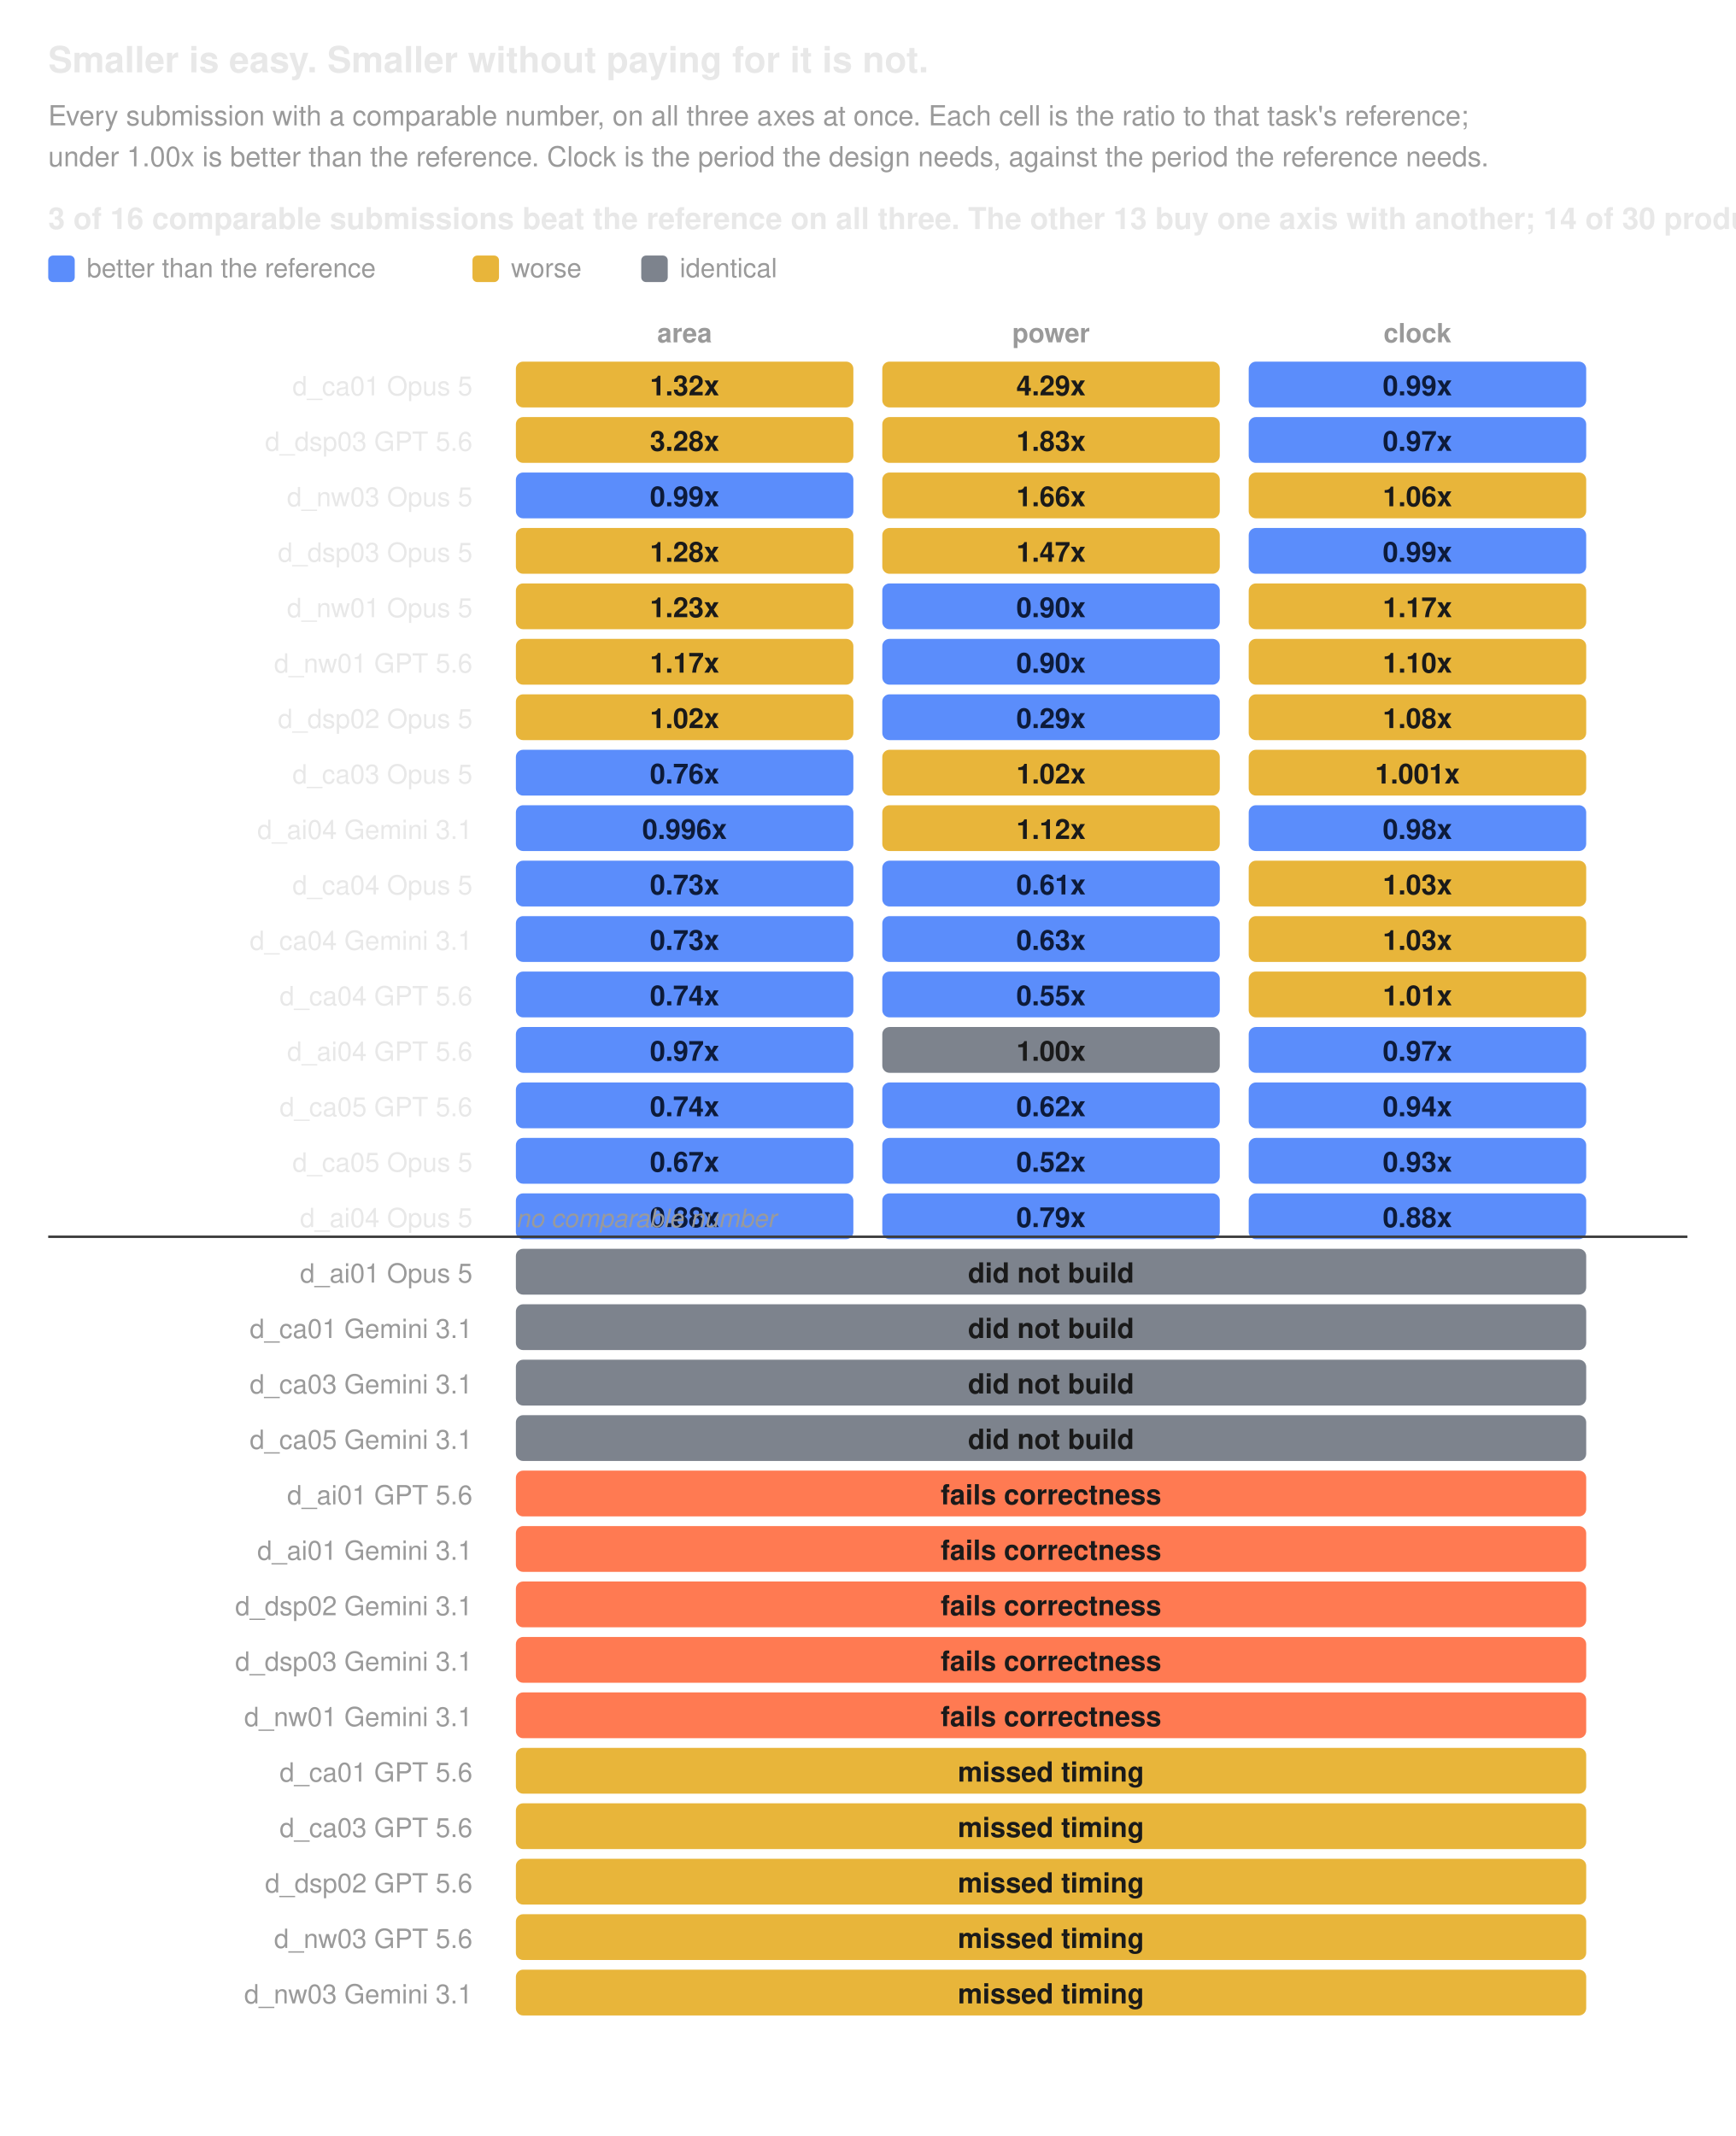
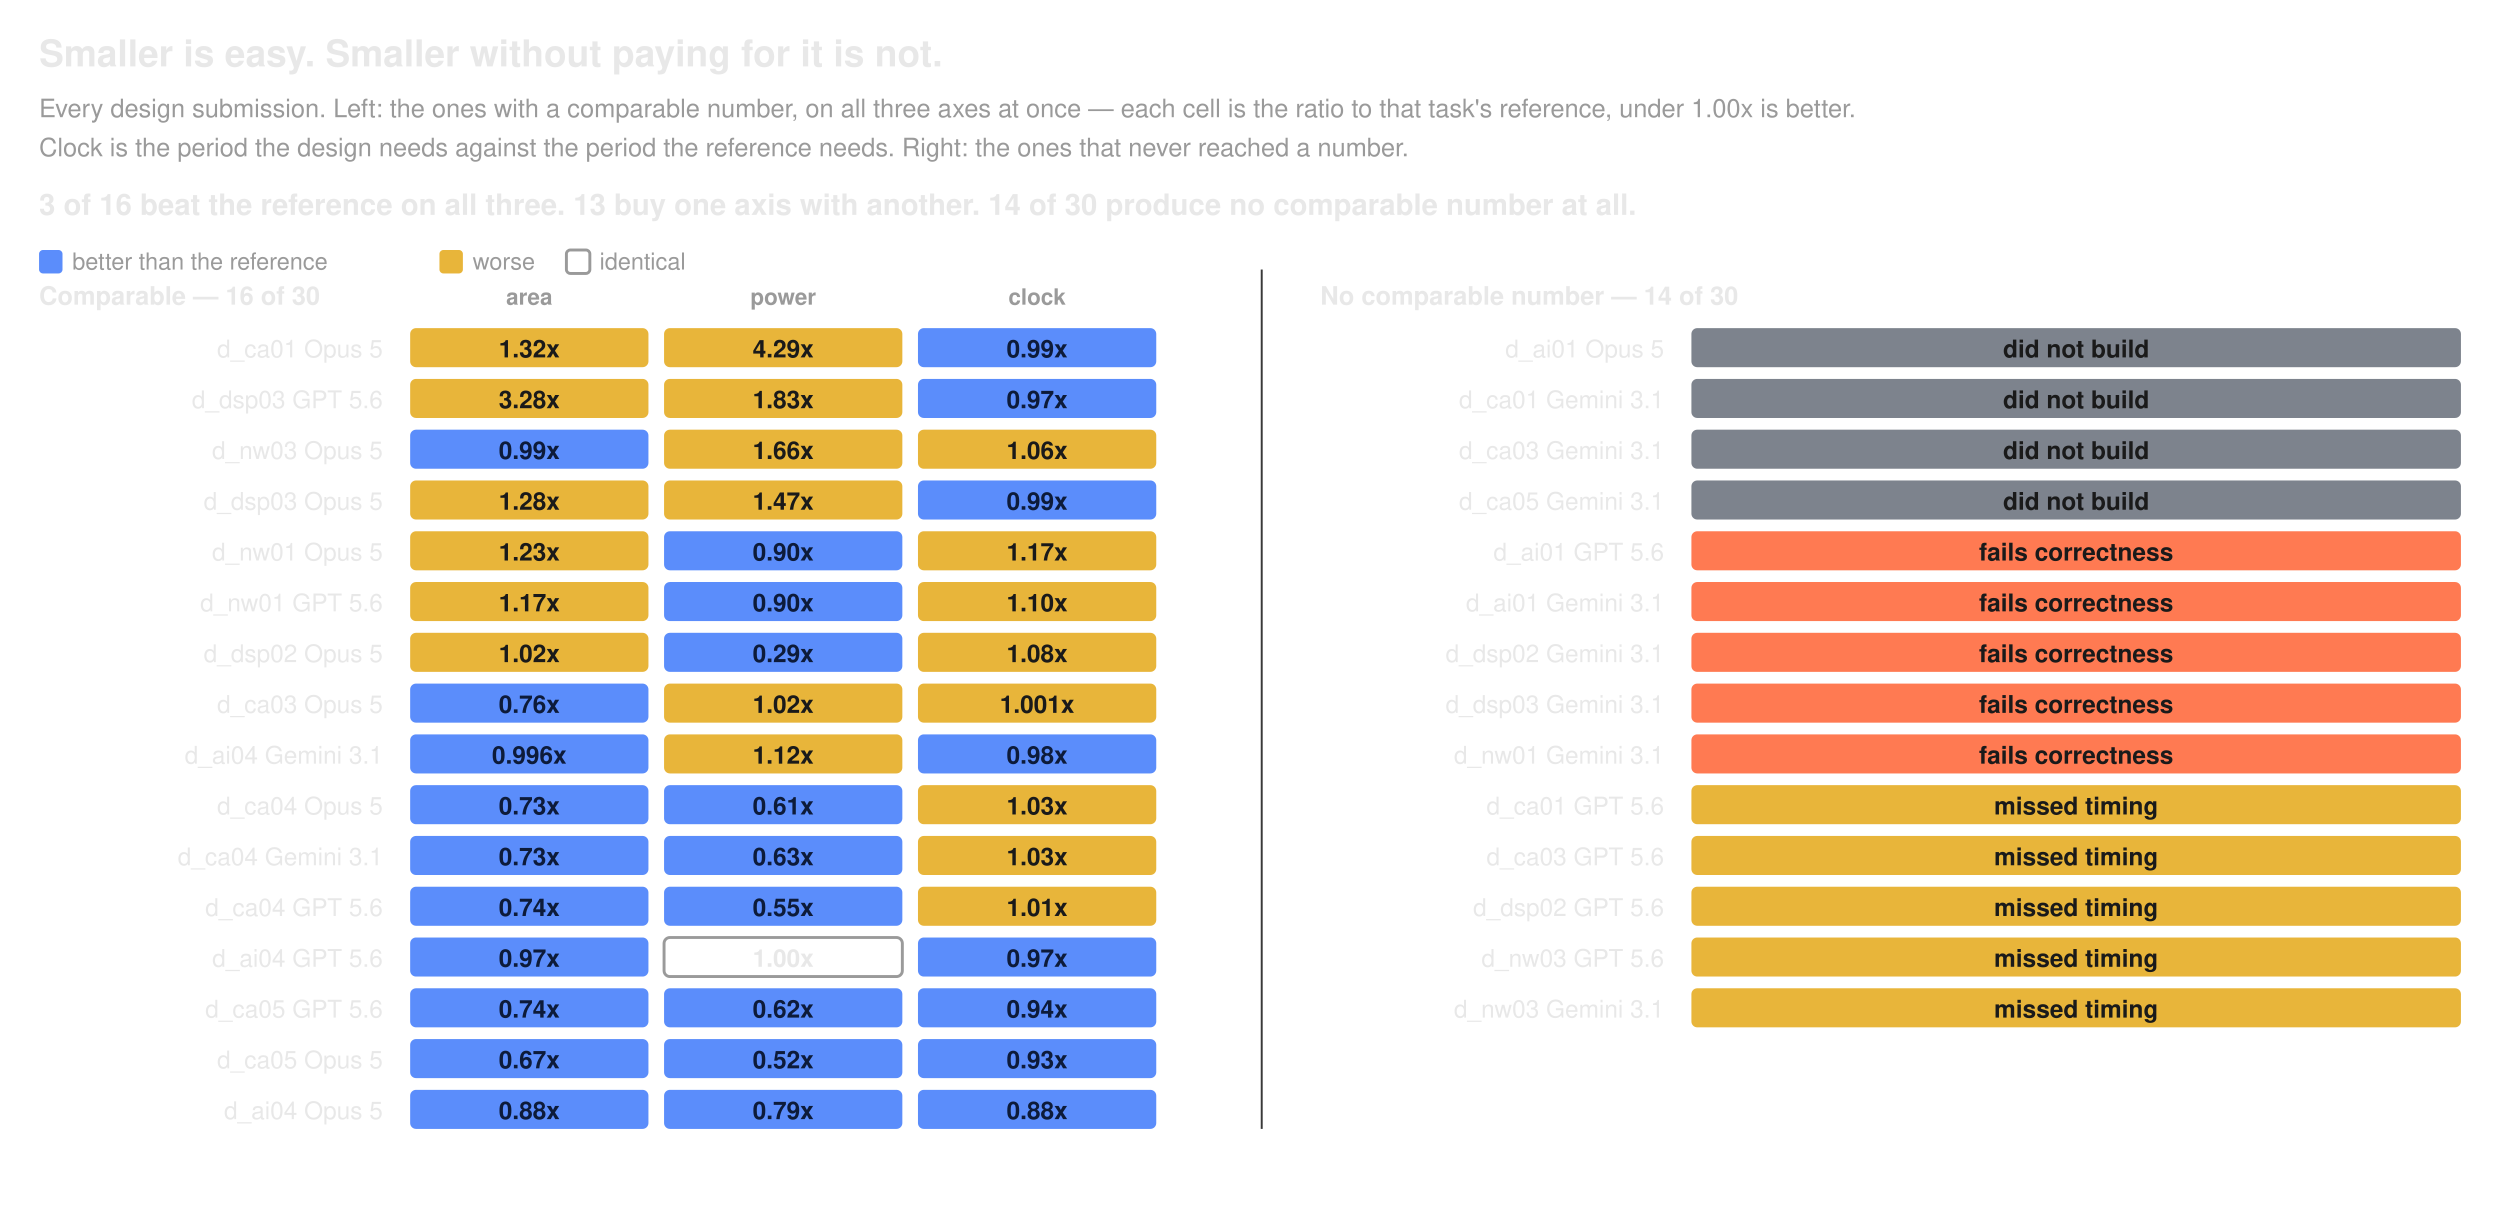
- <svg xmlns="http://www.w3.org/2000/svg" viewBox="0 0 720 886" font-family="-apple-system,BlinkMacSystemFont,Segoe UI,Helvetica,Arial,sans-serif">
-   <rect width="720" height="886" fill="none" />
-   <text x="20" y="30" fill="#e8e8e8" font-size="15" font-weight="700">Smaller is easy. Smaller without paying for it is not.</text>
-   <text x="20" y="52" fill="#9a9a9a" font-size="11.5">Every submission with a comparable number, on all three axes at once. Each cell is the ratio to that task's reference;</text>
-   <text x="20" y="69" fill="#9a9a9a" font-size="11.5">under 1.00x is better than the reference. Clock is the period the design needs, against the period the reference needs.</text>
-   <text x="20" y="95" fill="#e8e8e8" font-size="12.5" font-weight="700">3 of 16 comparable submissions beat the reference on all three. The other 13 buy one axis with another; 14 of 30 produce no comparable number at all.</text>
-   <rect x="20" y="106" width="11" height="11" rx="2" fill="#5b8dfb" />
-   <text x="36" y="115" fill="#9a9a9a" font-size="11">better than the reference</text>
-   <rect x="196" y="106" width="11" height="11" rx="2" fill="#e8b53a" />
-   <text x="212" y="115" fill="#9a9a9a" font-size="11">worse</text>
-   <rect x="266" y="106" width="11" height="11" rx="2" fill="#7d838d" />
-   <text x="282" y="115" fill="#9a9a9a" font-size="11">identical</text>
-   <text x="284" y="142" fill="#9a9a9a" font-size="11" font-weight="600" text-anchor="middle">area</text>
-   <text x="436" y="142" fill="#9a9a9a" font-size="11" font-weight="600" text-anchor="middle">power</text>
-   <text x="588" y="142" fill="#9a9a9a" font-size="11" font-weight="600" text-anchor="middle">clock</text>
-   <text x="196" y="164" fill="#e8e8e8" font-size="11" text-anchor="end">d_ca01  Opus 5</text>
-   <rect x="214" y="150" width="140" height="19" rx="3" fill="#e8b53a" />
-   <text x="284" y="164" fill="#1a1a1a" font-size="11.5" font-weight="600" text-anchor="middle">1.32x</text>
-   <rect x="366" y="150" width="140" height="19" rx="3" fill="#e8b53a" />
-   <text x="436" y="164" fill="#1a1a1a" font-size="11.5" font-weight="600" text-anchor="middle">4.29x</text>
-   <rect x="518" y="150" width="140" height="19" rx="3" fill="#5b8dfb" />
-   <text x="588" y="164" fill="#0d1b3a" font-size="11.5" font-weight="600" text-anchor="middle">0.99x</text>
-   <text x="196" y="187" fill="#e8e8e8" font-size="11" text-anchor="end">d_dsp03  GPT 5.6</text>
-   <rect x="214" y="173" width="140" height="19" rx="3" fill="#e8b53a" />
-   <text x="284" y="187" fill="#1a1a1a" font-size="11.5" font-weight="600" text-anchor="middle">3.28x</text>
-   <rect x="366" y="173" width="140" height="19" rx="3" fill="#e8b53a" />
-   <text x="436" y="187" fill="#1a1a1a" font-size="11.5" font-weight="600" text-anchor="middle">1.83x</text>
-   <rect x="518" y="173" width="140" height="19" rx="3" fill="#5b8dfb" />
-   <text x="588" y="187" fill="#0d1b3a" font-size="11.5" font-weight="600" text-anchor="middle">0.97x</text>
-   <text x="196" y="210" fill="#e8e8e8" font-size="11" text-anchor="end">d_nw03  Opus 5</text>
-   <rect x="214" y="196" width="140" height="19" rx="3" fill="#5b8dfb" />
-   <text x="284" y="210" fill="#0d1b3a" font-size="11.5" font-weight="600" text-anchor="middle">0.99x</text>
-   <rect x="366" y="196" width="140" height="19" rx="3" fill="#e8b53a" />
-   <text x="436" y="210" fill="#1a1a1a" font-size="11.5" font-weight="600" text-anchor="middle">1.66x</text>
-   <rect x="518" y="196" width="140" height="19" rx="3" fill="#e8b53a" />
-   <text x="588" y="210" fill="#1a1a1a" font-size="11.5" font-weight="600" text-anchor="middle">1.06x</text>
-   <text x="196" y="233" fill="#e8e8e8" font-size="11" text-anchor="end">d_dsp03  Opus 5</text>
-   <rect x="214" y="219" width="140" height="19" rx="3" fill="#e8b53a" />
-   <text x="284" y="233" fill="#1a1a1a" font-size="11.5" font-weight="600" text-anchor="middle">1.28x</text>
-   <rect x="366" y="219" width="140" height="19" rx="3" fill="#e8b53a" />
-   <text x="436" y="233" fill="#1a1a1a" font-size="11.5" font-weight="600" text-anchor="middle">1.47x</text>
-   <rect x="518" y="219" width="140" height="19" rx="3" fill="#5b8dfb" />
-   <text x="588" y="233" fill="#0d1b3a" font-size="11.5" font-weight="600" text-anchor="middle">0.99x</text>
-   <text x="196" y="256" fill="#e8e8e8" font-size="11" text-anchor="end">d_nw01  Opus 5</text>
-   <rect x="214" y="242" width="140" height="19" rx="3" fill="#e8b53a" />
-   <text x="284" y="256" fill="#1a1a1a" font-size="11.5" font-weight="600" text-anchor="middle">1.23x</text>
-   <rect x="366" y="242" width="140" height="19" rx="3" fill="#5b8dfb" />
-   <text x="436" y="256" fill="#0d1b3a" font-size="11.5" font-weight="600" text-anchor="middle">0.90x</text>
-   <rect x="518" y="242" width="140" height="19" rx="3" fill="#e8b53a" />
-   <text x="588" y="256" fill="#1a1a1a" font-size="11.5" font-weight="600" text-anchor="middle">1.17x</text>
-   <text x="196" y="279" fill="#e8e8e8" font-size="11" text-anchor="end">d_nw01  GPT 5.6</text>
-   <rect x="214" y="265" width="140" height="19" rx="3" fill="#e8b53a" />
-   <text x="284" y="279" fill="#1a1a1a" font-size="11.5" font-weight="600" text-anchor="middle">1.17x</text>
-   <rect x="366" y="265" width="140" height="19" rx="3" fill="#5b8dfb" />
-   <text x="436" y="279" fill="#0d1b3a" font-size="11.5" font-weight="600" text-anchor="middle">0.90x</text>
-   <rect x="518" y="265" width="140" height="19" rx="3" fill="#e8b53a" />
-   <text x="588" y="279" fill="#1a1a1a" font-size="11.5" font-weight="600" text-anchor="middle">1.10x</text>
-   <text x="196" y="302" fill="#e8e8e8" font-size="11" text-anchor="end">d_dsp02  Opus 5</text>
-   <rect x="214" y="288" width="140" height="19" rx="3" fill="#e8b53a" />
-   <text x="284" y="302" fill="#1a1a1a" font-size="11.5" font-weight="600" text-anchor="middle">1.02x</text>
-   <rect x="366" y="288" width="140" height="19" rx="3" fill="#5b8dfb" />
-   <text x="436" y="302" fill="#0d1b3a" font-size="11.5" font-weight="600" text-anchor="middle">0.29x</text>
-   <rect x="518" y="288" width="140" height="19" rx="3" fill="#e8b53a" />
-   <text x="588" y="302" fill="#1a1a1a" font-size="11.5" font-weight="600" text-anchor="middle">1.08x</text>
-   <text x="196" y="325" fill="#e8e8e8" font-size="11" text-anchor="end">d_ca03  Opus 5</text>
-   <rect x="214" y="311" width="140" height="19" rx="3" fill="#5b8dfb" />
-   <text x="284" y="325" fill="#0d1b3a" font-size="11.5" font-weight="600" text-anchor="middle">0.76x</text>
-   <rect x="366" y="311" width="140" height="19" rx="3" fill="#e8b53a" />
-   <text x="436" y="325" fill="#1a1a1a" font-size="11.5" font-weight="600" text-anchor="middle">1.02x</text>
-   <rect x="518" y="311" width="140" height="19" rx="3" fill="#e8b53a" />
-   <text x="588" y="325" fill="#1a1a1a" font-size="11.5" font-weight="600" text-anchor="middle">1.001x</text>
-   <text x="196" y="348" fill="#e8e8e8" font-size="11" text-anchor="end">d_ai04  Gemini 3.1</text>
-   <rect x="214" y="334" width="140" height="19" rx="3" fill="#5b8dfb" />
-   <text x="284" y="348" fill="#0d1b3a" font-size="11.5" font-weight="600" text-anchor="middle">0.996x</text>
-   <rect x="366" y="334" width="140" height="19" rx="3" fill="#e8b53a" />
-   <text x="436" y="348" fill="#1a1a1a" font-size="11.5" font-weight="600" text-anchor="middle">1.12x</text>
-   <rect x="518" y="334" width="140" height="19" rx="3" fill="#5b8dfb" />
-   <text x="588" y="348" fill="#0d1b3a" font-size="11.5" font-weight="600" text-anchor="middle">0.98x</text>
-   <text x="196" y="371" fill="#e8e8e8" font-size="11" text-anchor="end">d_ca04  Opus 5</text>
-   <rect x="214" y="357" width="140" height="19" rx="3" fill="#5b8dfb" />
-   <text x="284" y="371" fill="#0d1b3a" font-size="11.5" font-weight="600" text-anchor="middle">0.73x</text>
-   <rect x="366" y="357" width="140" height="19" rx="3" fill="#5b8dfb" />
-   <text x="436" y="371" fill="#0d1b3a" font-size="11.5" font-weight="600" text-anchor="middle">0.61x</text>
-   <rect x="518" y="357" width="140" height="19" rx="3" fill="#e8b53a" />
-   <text x="588" y="371" fill="#1a1a1a" font-size="11.5" font-weight="600" text-anchor="middle">1.03x</text>
-   <text x="196" y="394" fill="#e8e8e8" font-size="11" text-anchor="end">d_ca04  Gemini 3.1</text>
-   <rect x="214" y="380" width="140" height="19" rx="3" fill="#5b8dfb" />
-   <text x="284" y="394" fill="#0d1b3a" font-size="11.5" font-weight="600" text-anchor="middle">0.73x</text>
-   <rect x="366" y="380" width="140" height="19" rx="3" fill="#5b8dfb" />
-   <text x="436" y="394" fill="#0d1b3a" font-size="11.5" font-weight="600" text-anchor="middle">0.63x</text>
-   <rect x="518" y="380" width="140" height="19" rx="3" fill="#e8b53a" />
-   <text x="588" y="394" fill="#1a1a1a" font-size="11.5" font-weight="600" text-anchor="middle">1.03x</text>
-   <text x="196" y="417" fill="#e8e8e8" font-size="11" text-anchor="end">d_ca04  GPT 5.6</text>
-   <rect x="214" y="403" width="140" height="19" rx="3" fill="#5b8dfb" />
-   <text x="284" y="417" fill="#0d1b3a" font-size="11.5" font-weight="600" text-anchor="middle">0.74x</text>
-   <rect x="366" y="403" width="140" height="19" rx="3" fill="#5b8dfb" />
-   <text x="436" y="417" fill="#0d1b3a" font-size="11.5" font-weight="600" text-anchor="middle">0.55x</text>
-   <rect x="518" y="403" width="140" height="19" rx="3" fill="#e8b53a" />
-   <text x="588" y="417" fill="#1a1a1a" font-size="11.5" font-weight="600" text-anchor="middle">1.01x</text>
-   <text x="196" y="440" fill="#e8e8e8" font-size="11" text-anchor="end">d_ai04  GPT 5.6</text>
-   <rect x="214" y="426" width="140" height="19" rx="3" fill="#5b8dfb" />
-   <text x="284" y="440" fill="#0d1b3a" font-size="11.5" font-weight="600" text-anchor="middle">0.97x</text>
-   <rect x="366" y="426" width="140" height="19" rx="3" fill="#7d838d" />
-   <text x="436" y="440" fill="#1a1a1a" font-size="11.5" font-weight="600" text-anchor="middle">1.00x</text>
-   <rect x="518" y="426" width="140" height="19" rx="3" fill="#5b8dfb" />
-   <text x="588" y="440" fill="#0d1b3a" font-size="11.5" font-weight="600" text-anchor="middle">0.97x</text>
-   <text x="196" y="463" fill="#e8e8e8" font-size="11" text-anchor="end">d_ca05  GPT 5.6</text>
-   <rect x="214" y="449" width="140" height="19" rx="3" fill="#5b8dfb" />
-   <text x="284" y="463" fill="#0d1b3a" font-size="11.5" font-weight="600" text-anchor="middle">0.74x</text>
-   <rect x="366" y="449" width="140" height="19" rx="3" fill="#5b8dfb" />
-   <text x="436" y="463" fill="#0d1b3a" font-size="11.5" font-weight="600" text-anchor="middle">0.62x</text>
-   <rect x="518" y="449" width="140" height="19" rx="3" fill="#5b8dfb" />
-   <text x="588" y="463" fill="#0d1b3a" font-size="11.5" font-weight="600" text-anchor="middle">0.94x</text>
-   <text x="196" y="486" fill="#e8e8e8" font-size="11" text-anchor="end">d_ca05  Opus 5</text>
-   <rect x="214" y="472" width="140" height="19" rx="3" fill="#5b8dfb" />
-   <text x="284" y="486" fill="#0d1b3a" font-size="11.5" font-weight="600" text-anchor="middle">0.67x</text>
-   <rect x="366" y="472" width="140" height="19" rx="3" fill="#5b8dfb" />
-   <text x="436" y="486" fill="#0d1b3a" font-size="11.5" font-weight="600" text-anchor="middle">0.52x</text>
-   <rect x="518" y="472" width="140" height="19" rx="3" fill="#5b8dfb" />
-   <text x="588" y="486" fill="#0d1b3a" font-size="11.5" font-weight="600" text-anchor="middle">0.93x</text>
-   <text x="196" y="509" fill="#e8e8e8" font-size="11" text-anchor="end">d_ai04  Opus 5</text>
-   <rect x="214" y="495" width="140" height="19" rx="3" fill="#5b8dfb" />
-   <text x="284" y="509" fill="#0d1b3a" font-size="11.5" font-weight="600" text-anchor="middle">0.88x</text>
-   <rect x="366" y="495" width="140" height="19" rx="3" fill="#5b8dfb" />
-   <text x="436" y="509" fill="#0d1b3a" font-size="11.5" font-weight="600" text-anchor="middle">0.79x</text>
-   <rect x="518" y="495" width="140" height="19" rx="3" fill="#5b8dfb" />
-   <text x="588" y="509" fill="#0d1b3a" font-size="11.5" font-weight="600" text-anchor="middle">0.88x</text>
-   <line x1="20" y1="513" x2="700" y2="513" stroke="#3a3a3a" stroke-width="1" />
-   <text x="214" y="509" fill="#9a9a9a" font-size="10.5" font-style="italic">no comparable number</text>
-   <text x="196" y="532" fill="#9a9a9a" font-size="11" text-anchor="end">d_ai01  Opus 5</text>
-   <rect x="214" y="518" width="444" height="19" rx="3" fill="#7d838d" />
-   <text x="436" y="532" fill="#1a1a1a" font-size="11.5" font-weight="600" text-anchor="middle">did not build</text>
-   <text x="196" y="555" fill="#9a9a9a" font-size="11" text-anchor="end">d_ca01  Gemini 3.1</text>
-   <rect x="214" y="541" width="444" height="19" rx="3" fill="#7d838d" />
-   <text x="436" y="555" fill="#1a1a1a" font-size="11.5" font-weight="600" text-anchor="middle">did not build</text>
-   <text x="196" y="578" fill="#9a9a9a" font-size="11" text-anchor="end">d_ca03  Gemini 3.1</text>
-   <rect x="214" y="564" width="444" height="19" rx="3" fill="#7d838d" />
-   <text x="436" y="578" fill="#1a1a1a" font-size="11.5" font-weight="600" text-anchor="middle">did not build</text>
-   <text x="196" y="601" fill="#9a9a9a" font-size="11" text-anchor="end">d_ca05  Gemini 3.1</text>
-   <rect x="214" y="587" width="444" height="19" rx="3" fill="#7d838d" />
-   <text x="436" y="601" fill="#1a1a1a" font-size="11.5" font-weight="600" text-anchor="middle">did not build</text>
-   <text x="196" y="624" fill="#9a9a9a" font-size="11" text-anchor="end">d_ai01  GPT 5.6</text>
-   <rect x="214" y="610" width="444" height="19" rx="3" fill="#ff7a52" />
-   <text x="436" y="624" fill="#1a1a1a" font-size="11.5" font-weight="600" text-anchor="middle">fails correctness</text>
-   <text x="196" y="647" fill="#9a9a9a" font-size="11" text-anchor="end">d_ai01  Gemini 3.1</text>
-   <rect x="214" y="633" width="444" height="19" rx="3" fill="#ff7a52" />
-   <text x="436" y="647" fill="#1a1a1a" font-size="11.5" font-weight="600" text-anchor="middle">fails correctness</text>
-   <text x="196" y="670" fill="#9a9a9a" font-size="11" text-anchor="end">d_dsp02  Gemini 3.1</text>
-   <rect x="214" y="656" width="444" height="19" rx="3" fill="#ff7a52" />
-   <text x="436" y="670" fill="#1a1a1a" font-size="11.5" font-weight="600" text-anchor="middle">fails correctness</text>
-   <text x="196" y="693" fill="#9a9a9a" font-size="11" text-anchor="end">d_dsp03  Gemini 3.1</text>
-   <rect x="214" y="679" width="444" height="19" rx="3" fill="#ff7a52" />
-   <text x="436" y="693" fill="#1a1a1a" font-size="11.5" font-weight="600" text-anchor="middle">fails correctness</text>
-   <text x="196" y="716" fill="#9a9a9a" font-size="11" text-anchor="end">d_nw01  Gemini 3.1</text>
-   <rect x="214" y="702" width="444" height="19" rx="3" fill="#ff7a52" />
-   <text x="436" y="716" fill="#1a1a1a" font-size="11.5" font-weight="600" text-anchor="middle">fails correctness</text>
-   <text x="196" y="739" fill="#9a9a9a" font-size="11" text-anchor="end">d_ca01  GPT 5.6</text>
-   <rect x="214" y="725" width="444" height="19" rx="3" fill="#e8b53a" />
-   <text x="436" y="739" fill="#1a1a1a" font-size="11.5" font-weight="600" text-anchor="middle">missed timing</text>
-   <text x="196" y="762" fill="#9a9a9a" font-size="11" text-anchor="end">d_ca03  GPT 5.6</text>
-   <rect x="214" y="748" width="444" height="19" rx="3" fill="#e8b53a" />
-   <text x="436" y="762" fill="#1a1a1a" font-size="11.5" font-weight="600" text-anchor="middle">missed timing</text>
-   <text x="196" y="785" fill="#9a9a9a" font-size="11" text-anchor="end">d_dsp02  GPT 5.6</text>
-   <rect x="214" y="771" width="444" height="19" rx="3" fill="#e8b53a" />
-   <text x="436" y="785" fill="#1a1a1a" font-size="11.5" font-weight="600" text-anchor="middle">missed timing</text>
-   <text x="196" y="808" fill="#9a9a9a" font-size="11" text-anchor="end">d_nw03  GPT 5.6</text>
-   <rect x="214" y="794" width="444" height="19" rx="3" fill="#e8b53a" />
-   <text x="436" y="808" fill="#1a1a1a" font-size="11.5" font-weight="600" text-anchor="middle">missed timing</text>
-   <text x="196" y="831" fill="#9a9a9a" font-size="11" text-anchor="end">d_nw03  Gemini 3.1</text>
-   <rect x="214" y="817" width="444" height="19" rx="3" fill="#e8b53a" />
-   <text x="436" y="831" fill="#1a1a1a" font-size="11.5" font-weight="600" text-anchor="middle">missed timing</text>
+ <svg xmlns="http://www.w3.org/2000/svg" viewBox="0 0 1280 624" font-family="-apple-system,BlinkMacSystemFont,Segoe UI,Helvetica,Arial,sans-serif">
+   <rect width="1280" height="624" fill="none" />
+   <text x="20" y="34" fill="#e8e8e8" font-size="19" font-weight="700">Smaller is easy. Smaller without paying for it is not.</text>
+   <text x="20" y="60" fill="#9a9a9a" font-size="13">Every design submission. Left: the ones with a comparable number, on all three axes at once — each cell is the ratio to that task's reference, under 1.00x is better.</text>
+   <text x="20" y="80" fill="#9a9a9a" font-size="13">Clock is the period the design needs against the period the reference needs. Right: the ones that never reached a number.</text>
+   <text x="20" y="110" fill="#e8e8e8" font-size="15" font-weight="700">3 of 16 beat the reference on all three. 13 buy one axis with another. 14 of 30 produce no comparable number at all.</text>
+   <rect x="20" y="128" width="12" height="12" rx="2" fill="#5b8dfb" />
+   <text x="37" y="138" fill="#9a9a9a" font-size="12">better than the reference</text>
+   <rect x="225" y="128" width="12" height="12" rx="2" fill="#e8b53a" />
+   <text x="242" y="138" fill="#9a9a9a" font-size="12">worse</text>
+   <rect x="290" y="128" width="12" height="12" rx="2" fill="none" stroke="#9a9a9a" stroke-width="1.5" />
+   <text x="307" y="138" fill="#9a9a9a" font-size="12">identical</text>
+   <text x="20" y="156" fill="#e8e8e8" font-size="13" font-weight="700">Comparable — 16 of 30</text>
+   <text x="676" y="156" fill="#e8e8e8" font-size="13" font-weight="700">No comparable number — 14 of 30</text>
+   <text x="271" y="156" fill="#9a9a9a" font-size="11.5" font-weight="600" text-anchor="middle">area</text>
+   <text x="401" y="156" fill="#9a9a9a" font-size="11.5" font-weight="600" text-anchor="middle">power</text>
+   <text x="531" y="156" fill="#9a9a9a" font-size="11.5" font-weight="600" text-anchor="middle">clock</text>
+   <line x1="646" y1="138" x2="646" y2="578" stroke="#3a3a3a" stroke-width="1" />
+   <text x="196" y="183" fill="#e8e8e8" font-size="12.5" text-anchor="end">d_ca01  Opus 5</text>
+   <rect x="210" y="168" width="122" height="20" rx="3" fill="#e8b53a" />
+   <text x="271" y="183" fill="#1a1a1a" font-size="12.5" font-weight="600" text-anchor="middle">1.32x</text>
+   <rect x="340" y="168" width="122" height="20" rx="3" fill="#e8b53a" />
+   <text x="401" y="183" fill="#1a1a1a" font-size="12.5" font-weight="600" text-anchor="middle">4.29x</text>
+   <rect x="470" y="168" width="122" height="20" rx="3" fill="#5b8dfb" />
+   <text x="531" y="183" fill="#0d1b3a" font-size="12.5" font-weight="600" text-anchor="middle">0.99x</text>
+   <text x="196" y="209" fill="#e8e8e8" font-size="12.5" text-anchor="end">d_dsp03  GPT 5.6</text>
+   <rect x="210" y="194" width="122" height="20" rx="3" fill="#e8b53a" />
+   <text x="271" y="209" fill="#1a1a1a" font-size="12.5" font-weight="600" text-anchor="middle">3.28x</text>
+   <rect x="340" y="194" width="122" height="20" rx="3" fill="#e8b53a" />
+   <text x="401" y="209" fill="#1a1a1a" font-size="12.5" font-weight="600" text-anchor="middle">1.83x</text>
+   <rect x="470" y="194" width="122" height="20" rx="3" fill="#5b8dfb" />
+   <text x="531" y="209" fill="#0d1b3a" font-size="12.5" font-weight="600" text-anchor="middle">0.97x</text>
+   <text x="196" y="235" fill="#e8e8e8" font-size="12.5" text-anchor="end">d_nw03  Opus 5</text>
+   <rect x="210" y="220" width="122" height="20" rx="3" fill="#5b8dfb" />
+   <text x="271" y="235" fill="#0d1b3a" font-size="12.5" font-weight="600" text-anchor="middle">0.99x</text>
+   <rect x="340" y="220" width="122" height="20" rx="3" fill="#e8b53a" />
+   <text x="401" y="235" fill="#1a1a1a" font-size="12.5" font-weight="600" text-anchor="middle">1.66x</text>
+   <rect x="470" y="220" width="122" height="20" rx="3" fill="#e8b53a" />
+   <text x="531" y="235" fill="#1a1a1a" font-size="12.5" font-weight="600" text-anchor="middle">1.06x</text>
+   <text x="196" y="261" fill="#e8e8e8" font-size="12.5" text-anchor="end">d_dsp03  Opus 5</text>
+   <rect x="210" y="246" width="122" height="20" rx="3" fill="#e8b53a" />
+   <text x="271" y="261" fill="#1a1a1a" font-size="12.5" font-weight="600" text-anchor="middle">1.28x</text>
+   <rect x="340" y="246" width="122" height="20" rx="3" fill="#e8b53a" />
+   <text x="401" y="261" fill="#1a1a1a" font-size="12.5" font-weight="600" text-anchor="middle">1.47x</text>
+   <rect x="470" y="246" width="122" height="20" rx="3" fill="#5b8dfb" />
+   <text x="531" y="261" fill="#0d1b3a" font-size="12.5" font-weight="600" text-anchor="middle">0.99x</text>
+   <text x="196" y="287" fill="#e8e8e8" font-size="12.5" text-anchor="end">d_nw01  Opus 5</text>
+   <rect x="210" y="272" width="122" height="20" rx="3" fill="#e8b53a" />
+   <text x="271" y="287" fill="#1a1a1a" font-size="12.5" font-weight="600" text-anchor="middle">1.23x</text>
+   <rect x="340" y="272" width="122" height="20" rx="3" fill="#5b8dfb" />
+   <text x="401" y="287" fill="#0d1b3a" font-size="12.5" font-weight="600" text-anchor="middle">0.90x</text>
+   <rect x="470" y="272" width="122" height="20" rx="3" fill="#e8b53a" />
+   <text x="531" y="287" fill="#1a1a1a" font-size="12.5" font-weight="600" text-anchor="middle">1.17x</text>
+   <text x="196" y="313" fill="#e8e8e8" font-size="12.5" text-anchor="end">d_nw01  GPT 5.6</text>
+   <rect x="210" y="298" width="122" height="20" rx="3" fill="#e8b53a" />
+   <text x="271" y="313" fill="#1a1a1a" font-size="12.5" font-weight="600" text-anchor="middle">1.17x</text>
+   <rect x="340" y="298" width="122" height="20" rx="3" fill="#5b8dfb" />
+   <text x="401" y="313" fill="#0d1b3a" font-size="12.5" font-weight="600" text-anchor="middle">0.90x</text>
+   <rect x="470" y="298" width="122" height="20" rx="3" fill="#e8b53a" />
+   <text x="531" y="313" fill="#1a1a1a" font-size="12.5" font-weight="600" text-anchor="middle">1.10x</text>
+   <text x="196" y="339" fill="#e8e8e8" font-size="12.5" text-anchor="end">d_dsp02  Opus 5</text>
+   <rect x="210" y="324" width="122" height="20" rx="3" fill="#e8b53a" />
+   <text x="271" y="339" fill="#1a1a1a" font-size="12.5" font-weight="600" text-anchor="middle">1.02x</text>
+   <rect x="340" y="324" width="122" height="20" rx="3" fill="#5b8dfb" />
+   <text x="401" y="339" fill="#0d1b3a" font-size="12.5" font-weight="600" text-anchor="middle">0.29x</text>
+   <rect x="470" y="324" width="122" height="20" rx="3" fill="#e8b53a" />
+   <text x="531" y="339" fill="#1a1a1a" font-size="12.5" font-weight="600" text-anchor="middle">1.08x</text>
+   <text x="196" y="365" fill="#e8e8e8" font-size="12.5" text-anchor="end">d_ca03  Opus 5</text>
+   <rect x="210" y="350" width="122" height="20" rx="3" fill="#5b8dfb" />
+   <text x="271" y="365" fill="#0d1b3a" font-size="12.5" font-weight="600" text-anchor="middle">0.76x</text>
+   <rect x="340" y="350" width="122" height="20" rx="3" fill="#e8b53a" />
+   <text x="401" y="365" fill="#1a1a1a" font-size="12.5" font-weight="600" text-anchor="middle">1.02x</text>
+   <rect x="470" y="350" width="122" height="20" rx="3" fill="#e8b53a" />
+   <text x="531" y="365" fill="#1a1a1a" font-size="12.5" font-weight="600" text-anchor="middle">1.001x</text>
+   <text x="196" y="391" fill="#e8e8e8" font-size="12.5" text-anchor="end">d_ai04  Gemini 3.1</text>
+   <rect x="210" y="376" width="122" height="20" rx="3" fill="#5b8dfb" />
+   <text x="271" y="391" fill="#0d1b3a" font-size="12.5" font-weight="600" text-anchor="middle">0.996x</text>
+   <rect x="340" y="376" width="122" height="20" rx="3" fill="#e8b53a" />
+   <text x="401" y="391" fill="#1a1a1a" font-size="12.5" font-weight="600" text-anchor="middle">1.12x</text>
+   <rect x="470" y="376" width="122" height="20" rx="3" fill="#5b8dfb" />
+   <text x="531" y="391" fill="#0d1b3a" font-size="12.5" font-weight="600" text-anchor="middle">0.98x</text>
+   <text x="196" y="417" fill="#e8e8e8" font-size="12.5" text-anchor="end">d_ca04  Opus 5</text>
+   <rect x="210" y="402" width="122" height="20" rx="3" fill="#5b8dfb" />
+   <text x="271" y="417" fill="#0d1b3a" font-size="12.5" font-weight="600" text-anchor="middle">0.73x</text>
+   <rect x="340" y="402" width="122" height="20" rx="3" fill="#5b8dfb" />
+   <text x="401" y="417" fill="#0d1b3a" font-size="12.5" font-weight="600" text-anchor="middle">0.61x</text>
+   <rect x="470" y="402" width="122" height="20" rx="3" fill="#e8b53a" />
+   <text x="531" y="417" fill="#1a1a1a" font-size="12.5" font-weight="600" text-anchor="middle">1.03x</text>
+   <text x="196" y="443" fill="#e8e8e8" font-size="12.5" text-anchor="end">d_ca04  Gemini 3.1</text>
+   <rect x="210" y="428" width="122" height="20" rx="3" fill="#5b8dfb" />
+   <text x="271" y="443" fill="#0d1b3a" font-size="12.5" font-weight="600" text-anchor="middle">0.73x</text>
+   <rect x="340" y="428" width="122" height="20" rx="3" fill="#5b8dfb" />
+   <text x="401" y="443" fill="#0d1b3a" font-size="12.5" font-weight="600" text-anchor="middle">0.63x</text>
+   <rect x="470" y="428" width="122" height="20" rx="3" fill="#e8b53a" />
+   <text x="531" y="443" fill="#1a1a1a" font-size="12.5" font-weight="600" text-anchor="middle">1.03x</text>
+   <text x="196" y="469" fill="#e8e8e8" font-size="12.5" text-anchor="end">d_ca04  GPT 5.6</text>
+   <rect x="210" y="454" width="122" height="20" rx="3" fill="#5b8dfb" />
+   <text x="271" y="469" fill="#0d1b3a" font-size="12.5" font-weight="600" text-anchor="middle">0.74x</text>
+   <rect x="340" y="454" width="122" height="20" rx="3" fill="#5b8dfb" />
+   <text x="401" y="469" fill="#0d1b3a" font-size="12.5" font-weight="600" text-anchor="middle">0.55x</text>
+   <rect x="470" y="454" width="122" height="20" rx="3" fill="#e8b53a" />
+   <text x="531" y="469" fill="#1a1a1a" font-size="12.5" font-weight="600" text-anchor="middle">1.01x</text>
+   <text x="196" y="495" fill="#e8e8e8" font-size="12.5" text-anchor="end">d_ai04  GPT 5.6</text>
+   <rect x="210" y="480" width="122" height="20" rx="3" fill="#5b8dfb" />
+   <text x="271" y="495" fill="#0d1b3a" font-size="12.5" font-weight="600" text-anchor="middle">0.97x</text>
+   <rect x="340" y="480" width="122" height="20" rx="3" fill="none" stroke="#9a9a9a" stroke-width="1.5" />
+   <text x="401" y="495" fill="#e8e8e8" font-size="12.5" font-weight="600" text-anchor="middle">1.00x</text>
+   <rect x="470" y="480" width="122" height="20" rx="3" fill="#5b8dfb" />
+   <text x="531" y="495" fill="#0d1b3a" font-size="12.5" font-weight="600" text-anchor="middle">0.97x</text>
+   <text x="196" y="521" fill="#e8e8e8" font-size="12.5" text-anchor="end">d_ca05  GPT 5.6</text>
+   <rect x="210" y="506" width="122" height="20" rx="3" fill="#5b8dfb" />
+   <text x="271" y="521" fill="#0d1b3a" font-size="12.5" font-weight="600" text-anchor="middle">0.74x</text>
+   <rect x="340" y="506" width="122" height="20" rx="3" fill="#5b8dfb" />
+   <text x="401" y="521" fill="#0d1b3a" font-size="12.5" font-weight="600" text-anchor="middle">0.62x</text>
+   <rect x="470" y="506" width="122" height="20" rx="3" fill="#5b8dfb" />
+   <text x="531" y="521" fill="#0d1b3a" font-size="12.5" font-weight="600" text-anchor="middle">0.94x</text>
+   <text x="196" y="547" fill="#e8e8e8" font-size="12.5" text-anchor="end">d_ca05  Opus 5</text>
+   <rect x="210" y="532" width="122" height="20" rx="3" fill="#5b8dfb" />
+   <text x="271" y="547" fill="#0d1b3a" font-size="12.5" font-weight="600" text-anchor="middle">0.67x</text>
+   <rect x="340" y="532" width="122" height="20" rx="3" fill="#5b8dfb" />
+   <text x="401" y="547" fill="#0d1b3a" font-size="12.5" font-weight="600" text-anchor="middle">0.52x</text>
+   <rect x="470" y="532" width="122" height="20" rx="3" fill="#5b8dfb" />
+   <text x="531" y="547" fill="#0d1b3a" font-size="12.5" font-weight="600" text-anchor="middle">0.93x</text>
+   <text x="196" y="573" fill="#e8e8e8" font-size="12.5" text-anchor="end">d_ai04  Opus 5</text>
+   <rect x="210" y="558" width="122" height="20" rx="3" fill="#5b8dfb" />
+   <text x="271" y="573" fill="#0d1b3a" font-size="12.5" font-weight="600" text-anchor="middle">0.88x</text>
+   <rect x="340" y="558" width="122" height="20" rx="3" fill="#5b8dfb" />
+   <text x="401" y="573" fill="#0d1b3a" font-size="12.5" font-weight="600" text-anchor="middle">0.79x</text>
+   <rect x="470" y="558" width="122" height="20" rx="3" fill="#5b8dfb" />
+   <text x="531" y="573" fill="#0d1b3a" font-size="12.5" font-weight="600" text-anchor="middle">0.88x</text>
+   <text x="852" y="183" fill="#e8e8e8" font-size="12.5" text-anchor="end">d_ai01  Opus 5</text>
+   <rect x="866" y="168" width="394" height="20" rx="3" fill="#7d838d" />
+   <text x="1063" y="183" fill="#1a1a1a" font-size="12.5" font-weight="600" text-anchor="middle">did not build</text>
+   <text x="852" y="209" fill="#e8e8e8" font-size="12.5" text-anchor="end">d_ca01  Gemini 3.1</text>
+   <rect x="866" y="194" width="394" height="20" rx="3" fill="#7d838d" />
+   <text x="1063" y="209" fill="#1a1a1a" font-size="12.5" font-weight="600" text-anchor="middle">did not build</text>
+   <text x="852" y="235" fill="#e8e8e8" font-size="12.5" text-anchor="end">d_ca03  Gemini 3.1</text>
+   <rect x="866" y="220" width="394" height="20" rx="3" fill="#7d838d" />
+   <text x="1063" y="235" fill="#1a1a1a" font-size="12.5" font-weight="600" text-anchor="middle">did not build</text>
+   <text x="852" y="261" fill="#e8e8e8" font-size="12.5" text-anchor="end">d_ca05  Gemini 3.1</text>
+   <rect x="866" y="246" width="394" height="20" rx="3" fill="#7d838d" />
+   <text x="1063" y="261" fill="#1a1a1a" font-size="12.5" font-weight="600" text-anchor="middle">did not build</text>
+   <text x="852" y="287" fill="#e8e8e8" font-size="12.5" text-anchor="end">d_ai01  GPT 5.6</text>
+   <rect x="866" y="272" width="394" height="20" rx="3" fill="#ff7a52" />
+   <text x="1063" y="287" fill="#1a1a1a" font-size="12.5" font-weight="600" text-anchor="middle">fails correctness</text>
+   <text x="852" y="313" fill="#e8e8e8" font-size="12.5" text-anchor="end">d_ai01  Gemini 3.1</text>
+   <rect x="866" y="298" width="394" height="20" rx="3" fill="#ff7a52" />
+   <text x="1063" y="313" fill="#1a1a1a" font-size="12.5" font-weight="600" text-anchor="middle">fails correctness</text>
+   <text x="852" y="339" fill="#e8e8e8" font-size="12.5" text-anchor="end">d_dsp02  Gemini 3.1</text>
+   <rect x="866" y="324" width="394" height="20" rx="3" fill="#ff7a52" />
+   <text x="1063" y="339" fill="#1a1a1a" font-size="12.5" font-weight="600" text-anchor="middle">fails correctness</text>
+   <text x="852" y="365" fill="#e8e8e8" font-size="12.5" text-anchor="end">d_dsp03  Gemini 3.1</text>
+   <rect x="866" y="350" width="394" height="20" rx="3" fill="#ff7a52" />
+   <text x="1063" y="365" fill="#1a1a1a" font-size="12.5" font-weight="600" text-anchor="middle">fails correctness</text>
+   <text x="852" y="391" fill="#e8e8e8" font-size="12.5" text-anchor="end">d_nw01  Gemini 3.1</text>
+   <rect x="866" y="376" width="394" height="20" rx="3" fill="#ff7a52" />
+   <text x="1063" y="391" fill="#1a1a1a" font-size="12.5" font-weight="600" text-anchor="middle">fails correctness</text>
+   <text x="852" y="417" fill="#e8e8e8" font-size="12.5" text-anchor="end">d_ca01  GPT 5.6</text>
+   <rect x="866" y="402" width="394" height="20" rx="3" fill="#e8b53a" />
+   <text x="1063" y="417" fill="#1a1a1a" font-size="12.5" font-weight="600" text-anchor="middle">missed timing</text>
+   <text x="852" y="443" fill="#e8e8e8" font-size="12.5" text-anchor="end">d_ca03  GPT 5.6</text>
+   <rect x="866" y="428" width="394" height="20" rx="3" fill="#e8b53a" />
+   <text x="1063" y="443" fill="#1a1a1a" font-size="12.5" font-weight="600" text-anchor="middle">missed timing</text>
+   <text x="852" y="469" fill="#e8e8e8" font-size="12.5" text-anchor="end">d_dsp02  GPT 5.6</text>
+   <rect x="866" y="454" width="394" height="20" rx="3" fill="#e8b53a" />
+   <text x="1063" y="469" fill="#1a1a1a" font-size="12.5" font-weight="600" text-anchor="middle">missed timing</text>
+   <text x="852" y="495" fill="#e8e8e8" font-size="12.5" text-anchor="end">d_nw03  GPT 5.6</text>
+   <rect x="866" y="480" width="394" height="20" rx="3" fill="#e8b53a" />
+   <text x="1063" y="495" fill="#1a1a1a" font-size="12.5" font-weight="600" text-anchor="middle">missed timing</text>
+   <text x="852" y="521" fill="#e8e8e8" font-size="12.5" text-anchor="end">d_nw03  Gemini 3.1</text>
+   <rect x="866" y="506" width="394" height="20" rx="3" fill="#e8b53a" />
+   <text x="1063" y="521" fill="#1a1a1a" font-size="12.5" font-weight="600" text-anchor="middle">missed timing</text>
</svg>
